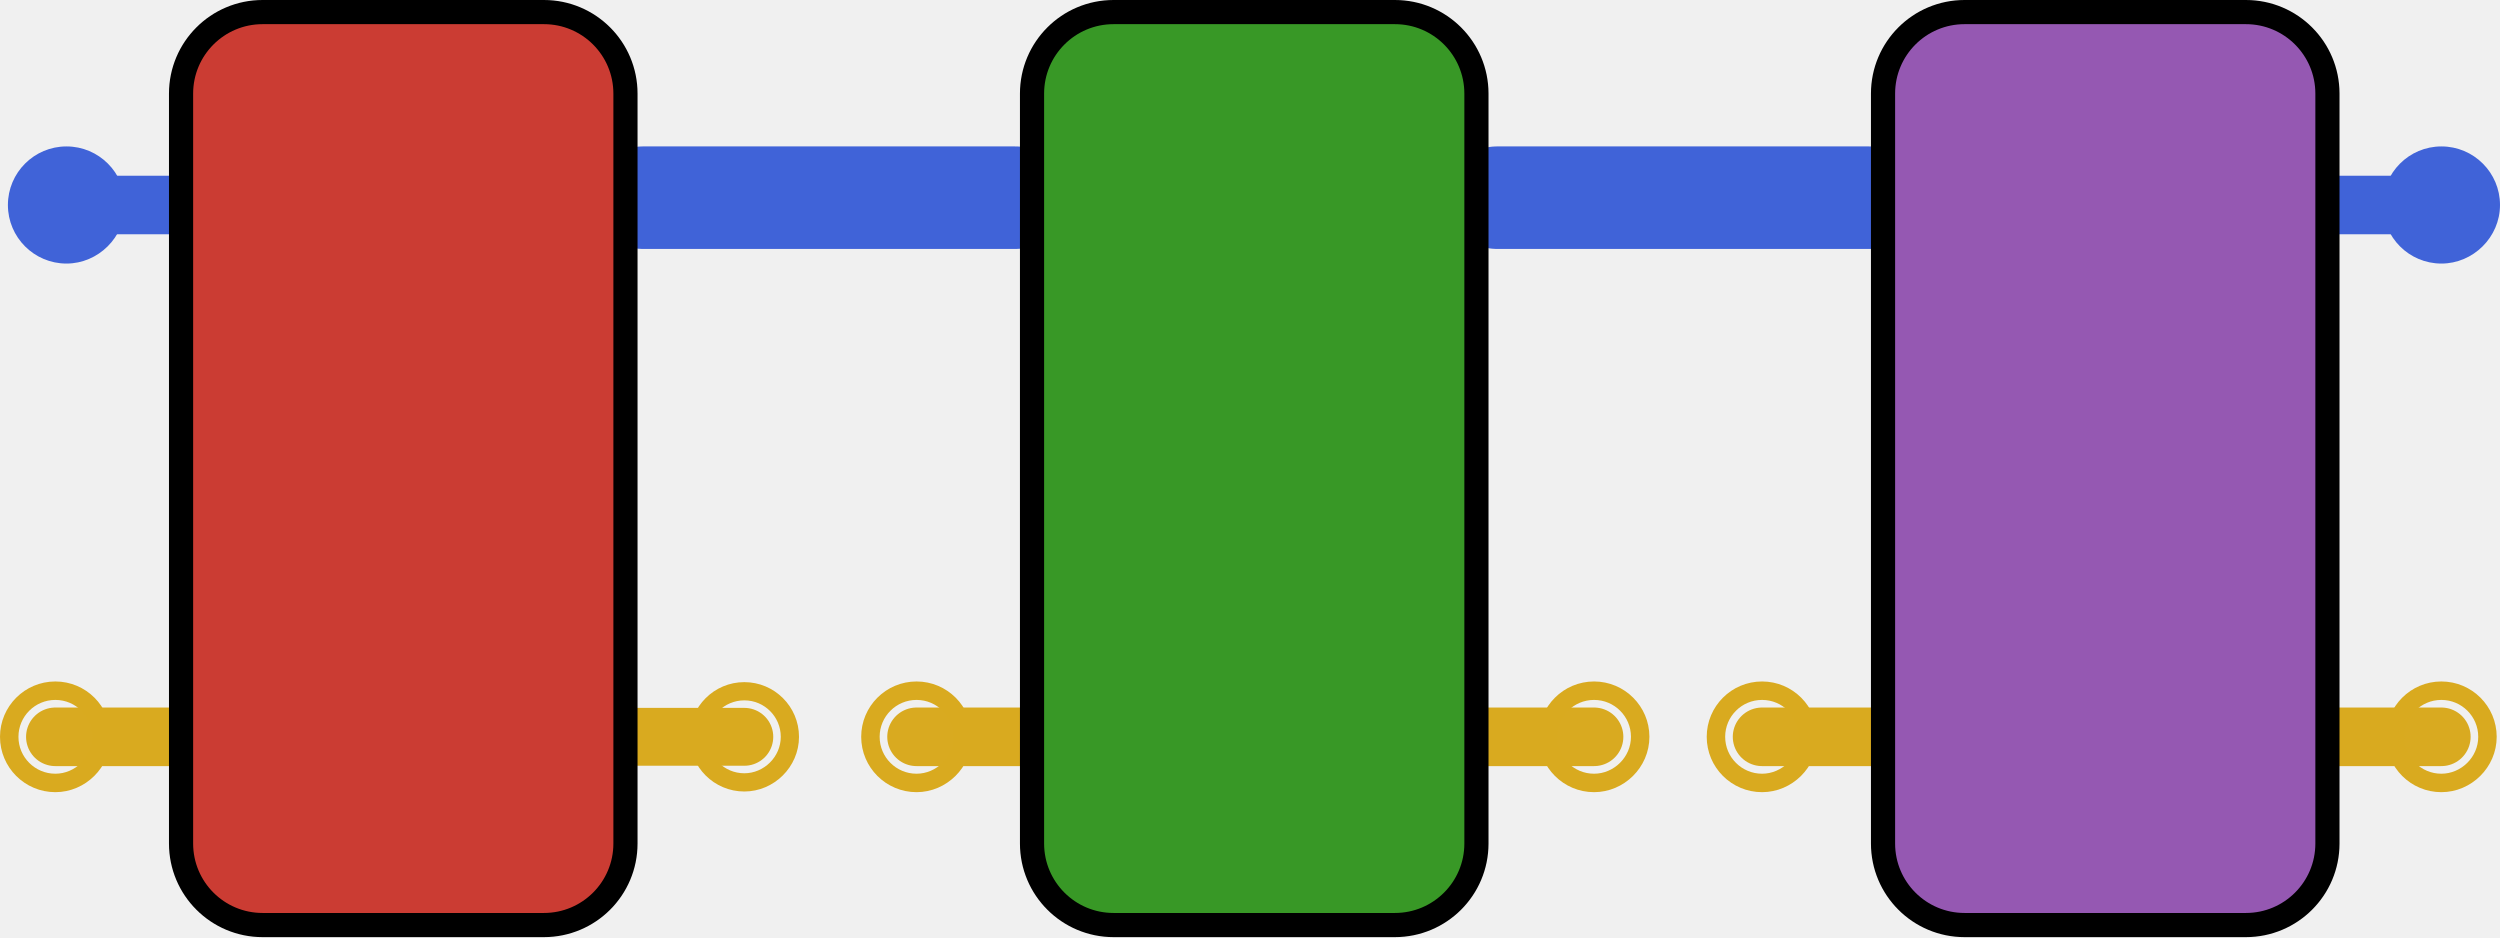
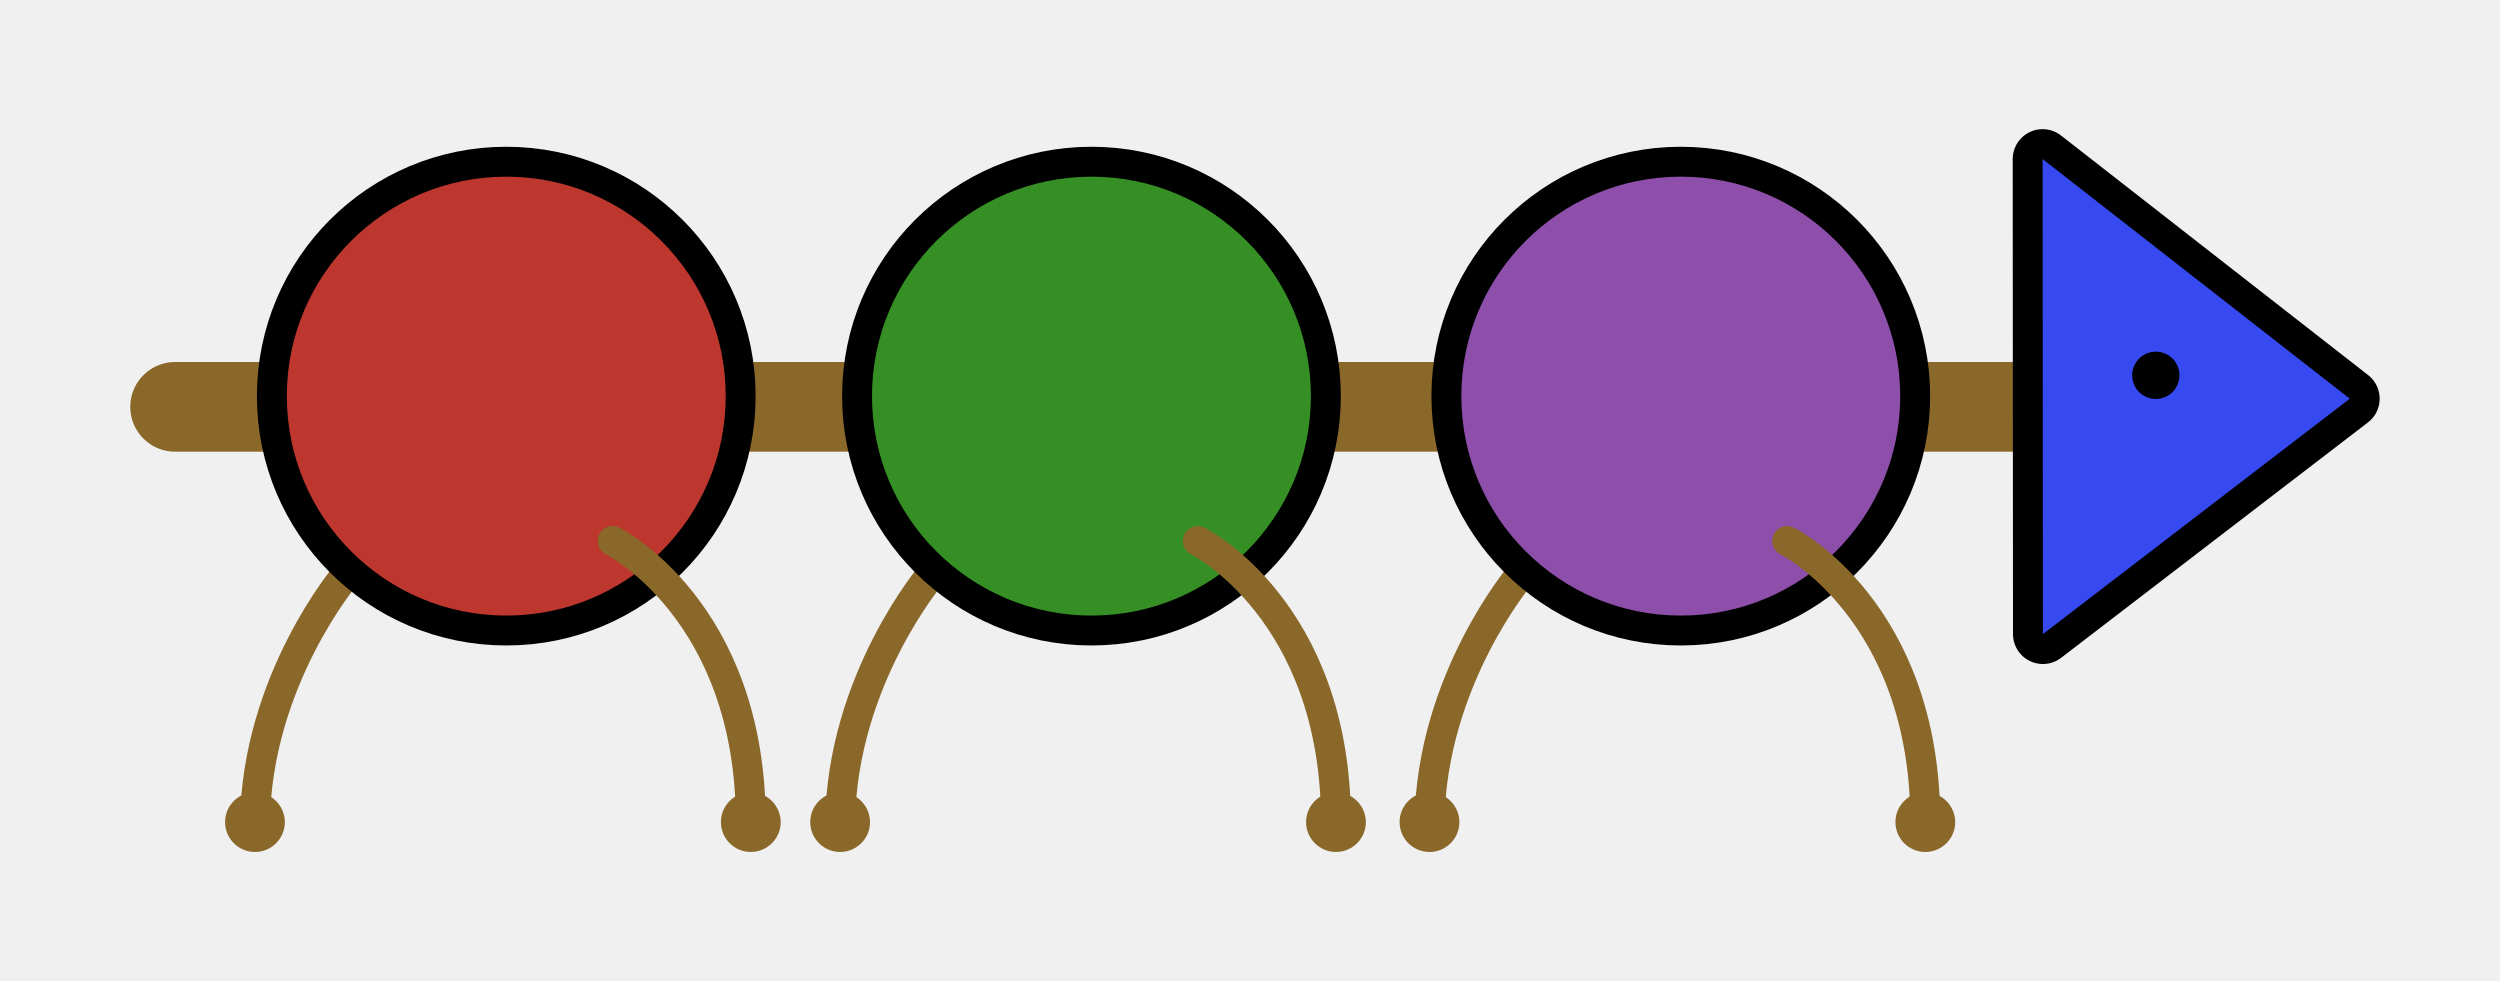
- <svg xmlns="http://www.w3.org/2000/svg" width="85.367mm" height="32mm" viewBox="0 0 85.367 32" version="1.1" id="svg1">
+ <svg xmlns="http://www.w3.org/2000/svg" width="83.617mm" height="32.788mm" viewBox="0 0 83.617 32.788" version="1.1" id="svg1">
  <defs id="defs1">
    <marker style="overflow:visible" id="marker70" refX="0" refY="0" orient="auto" markerWidth="0.35" markerHeight="0.35" viewBox="0 0 1 1" preserveAspectRatio="xMidYMid">
      <path transform="scale(0.45)" style="fill:context-fill;fill-rule:evenodd;stroke:context-stroke;stroke-width:2" d="M 5,0 C 5,2.76 2.76,5 0,5 -2.76,5 -5,2.76 -5,0 c 0,-2.76 2.3,-5 5,-5 2.76,0 5,2.24 5,5 z" id="path70" />
    </marker>
    <marker style="overflow:visible" id="ColoredDot" refX="0" refY="0" orient="auto" markerWidth="0.35" markerHeight="0.35" viewBox="0 0 1 1" preserveAspectRatio="xMidYMid">
      <path transform="scale(0.45)" style="fill:context-fill;fill-rule:evenodd;stroke:context-stroke;stroke-width:2" d="M 5,0 C 5,2.76 2.76,5 0,5 -2.76,5 -5,2.76 -5,0 c 0,-2.76 2.3,-5 5,-5 2.76,0 5,2.24 5,5 z" id="path20" />
    </marker>
    <marker style="overflow:visible" id="marker66" refX="0" refY="0" orient="auto" markerWidth="0.4" markerHeight="0.4" viewBox="0 0 1 1" preserveAspectRatio="xMidYMid">
      <path transform="scale(0.5)" style="fill:context-stroke;fill-rule:evenodd;stroke:none" d="M 5,0 C 5,2.76 2.76,5 0,5 -2.76,5 -5,2.76 -5,0 c 0,-2.76 2.3,-5 5,-5 2.76,0 5,2.24 5,5 z" id="path66" />
    </marker>
    <marker style="overflow:visible" id="Dot" refX="0" refY="0" orient="auto" markerWidth="0.4" markerHeight="0.4" viewBox="0 0 1 1" preserveAspectRatio="xMidYMid">
      <path transform="scale(0.5)" style="fill:context-stroke;fill-rule:evenodd;stroke:none" d="M 5,0 C 5,2.76 2.76,5 0,5 -2.76,5 -5,2.76 -5,0 c 0,-2.76 2.3,-5 5,-5 2.76,0 5,2.24 5,5 z" id="path17" />
    </marker>
  </defs>
-   <g id="layer1" transform="translate(-14.23,-75.00002)">
-     <path style="fill:#9558b2;fill-opacity:1;stroke:#4063d8;stroke-width:3.5;stroke-linecap:round;stroke-linejoin:round;stroke-dasharray:none;stroke-opacity:1;paint-order:stroke markers fill" d="M 36.184,81.75 H 48.907" id="path63" />
-     <path style="fill:#9558b2;fill-opacity:1;stroke:#4063d8;stroke-width:3.5;stroke-linecap:round;stroke-linejoin:round;stroke-dasharray:none;stroke-opacity:1;paint-order:stroke markers fill" d="M 65.345,81.75 H 78.067" id="path64" />
-     <path style="fill:#9558b2;fill-opacity:1;stroke:#4063d8;stroke-width:2;stroke-linecap:round;stroke-linejoin:round;stroke-opacity:1;marker-start:url(#marker66);paint-order:stroke markers fill" d="m 97.597,82 h -5.036" id="path65" />
-     <path style="fill:#9558b2;fill-opacity:1;stroke:#4063d8;stroke-width:2;stroke-linecap:round;stroke-linejoin:round;stroke-opacity:1;marker-end:url(#Dot);paint-order:stroke markers fill" d="M 21.536,82 H 16.5" id="path62" />
-     <path style="fill:#ffffff;fill-opacity:0.004;stroke:#d9aa1f;stroke-width:2;stroke-linecap:round;stroke-linejoin:round;stroke-opacity:1;marker-end:url(#ColoredDot);paint-order:stroke markers fill" d="M 21.156,100.16 H 16.12" id="path67" />
-     <path style="fill:#ffffff;fill-opacity:0;stroke:#d9aa1f;stroke-width:1.976;stroke-linecap:round;stroke-linejoin:round;stroke-opacity:1;marker-start:url(#marker70);paint-order:stroke markers fill" d="M 39.646,100.16 H 34.731" id="path68" />
-     <path style="fill:#ffffff;fill-opacity:0.007;stroke:#d9aa1f;stroke-width:2;stroke-linecap:round;stroke-linejoin:round;stroke-opacity:1;marker-end:url(#ColoredDot);paint-order:stroke markers fill" d="M 50.563,100.16 H 45.527" id="path69" />
-     <path style="fill:#ffffff;fill-opacity:0.007;stroke:#d9aa1f;stroke-width:2;stroke-linecap:round;stroke-linejoin:round;stroke-opacity:1;marker-start:url(#marker70);paint-order:stroke markers fill" d="M 68.662,100.16 H 63.626" id="path71" />
-     <path style="fill:#ffffff;fill-opacity:0.007;stroke:#d9aa1f;stroke-width:2;stroke-linecap:round;stroke-linejoin:round;stroke-opacity:1;marker-end:url(#ColoredDot);paint-order:stroke markers fill" d="M 79.434,100.16 H 74.399" id="path72" />
-     <path style="fill:#ffffff;fill-opacity:0.007;stroke:#d9aa1f;stroke-width:2;stroke-linecap:round;stroke-linejoin:round;stroke-opacity:1;marker-start:url(#marker70);paint-order:stroke markers fill" d="M 97.594,100.16 H 92.558" id="path73" />
-     <rect style="fill:#cb3c33;fill-opacity:1;stroke:#000000;stroke-width:1.65;stroke-linecap:round;stroke-linejoin:round;stroke-opacity:1;paint-order:stroke markers fill" id="rect60" width="14.35" height="30.35" x="20.825" y="75.825" ry="2.371" />
-     <rect style="fill:#389826;fill-opacity:1;stroke:#000000;stroke-width:1.65;stroke-linecap:round;stroke-linejoin:round;stroke-opacity:1;paint-order:stroke markers fill" id="rect61" width="14.35" height="30.35" x="49.883" y="75.825" ry="2.371" />
-     <rect style="fill:#9558b2;fill-opacity:1;stroke:#000000;stroke-width:1.65;stroke-linecap:round;stroke-linejoin:round;stroke-opacity:1;paint-order:stroke markers fill" id="rect62" width="14.35" height="30.35" x="78.942" y="75.825" ry="2.371" />
+   <g id="layer1" transform="translate(-14.23,-74.21211)">
+     <path style="fill:none;stroke:#8a682a;stroke-width:3;stroke-linecap:round;stroke-linejoin:round;stroke-dasharray:none;paint-order:stroke markers fill;stroke-opacity:1" d="M 20.087,87.82 H 88.94" id="path14" />
+     <path style="fill:none;stroke:#8a682a;stroke-width:1;stroke-linecap:round;stroke-linejoin:round;stroke-dasharray:none;paint-order:stroke markers fill;marker-end:url(#Dot);stroke-opacity:1" d="m 25.796,93.445 c 0,0 -2.975,3.515 -3.038,8.263" id="path2" />
+     <path style="fill:none;stroke:#8a682a;stroke-width:1;stroke-linecap:round;stroke-linejoin:round;stroke-dasharray:none;paint-order:stroke markers fill;marker-end:url(#marker66);stroke-opacity:1" d="m 45.368,93.445 c 0,0 -2.975,3.515 -3.038,8.263" id="path4" />
+     <path style="fill:none;stroke:#8a682a;stroke-width:1;stroke-linecap:round;stroke-linejoin:round;stroke-dasharray:none;paint-order:stroke markers fill;marker-end:url(#marker66);stroke-opacity:1" d="m 65.08,93.445 c 0,0 -2.975,3.515 -3.038,8.263" id="path6" />
+     <path id="path13" style="fill:#374af2;fill-opacity:1;stroke:#000000;stroke-width:2;stroke-linecap:round;stroke-linejoin:round;stroke-dasharray:none;paint-order:stroke markers fill" d="M 82.558,95.421 92.822,87.547 82.549,79.532 Z" />
+     <circle style="fill:#bd372f;fill-opacity:1;stroke:#000000;stroke-width:2;stroke-linecap:round;stroke-linejoin:round;stroke-dasharray:none;paint-order:stroke markers fill" id="path1" cx="31.163" cy="87.461" r="7.34" />
+     <path style="fill:none;stroke:#8a682a;stroke-width:1;stroke-linecap:round;stroke-linejoin:round;stroke-dasharray:none;paint-order:stroke markers fill;marker-end:url(#marker66);stroke-opacity:1" d="m 34.721,92.306 c 0,0 4.621,2.313 4.621,9.402" id="path3" />
+     <circle style="fill:#358f24;fill-opacity:1;stroke:#000000;stroke-width:2;stroke-linecap:round;stroke-linejoin:round;stroke-dasharray:none;paint-order:stroke markers fill" id="circle3" cx="50.736" cy="87.461" r="7.34" />
+     <path style="fill:none;stroke:#8a682a;stroke-width:1;stroke-linecap:round;stroke-linejoin:round;stroke-dasharray:none;paint-order:stroke markers fill;marker-end:url(#marker66);stroke-opacity:1" d="m 54.293,92.306 c 0,0 4.621,2.313 4.621,9.402" id="path5" />
+     <circle style="fill:#8d4faa;fill-opacity:1;stroke:#000000;stroke-width:2;stroke-linecap:round;stroke-linejoin:round;stroke-dasharray:none;paint-order:stroke markers fill" id="circle5" cx="70.447" cy="87.461" r="7.34" />
+     <path style="fill:none;stroke:#8a682a;stroke-width:1;stroke-linecap:round;stroke-linejoin:round;stroke-dasharray:none;paint-order:stroke markers fill;marker-end:url(#marker66);stroke-opacity:1" d="m 74.005,92.306 c 0,0 4.621,2.313 4.621,9.402" id="path7" />
+     <circle style="fill:none;fill-opacity:1;stroke:#000000;stroke-width:0.8;stroke-linecap:round;stroke-linejoin:round;stroke-dasharray:none;stroke-opacity:1;paint-order:stroke markers fill" id="path19" cx="86.335" cy="86.765" r="0.393" />
  </g>
</svg>
